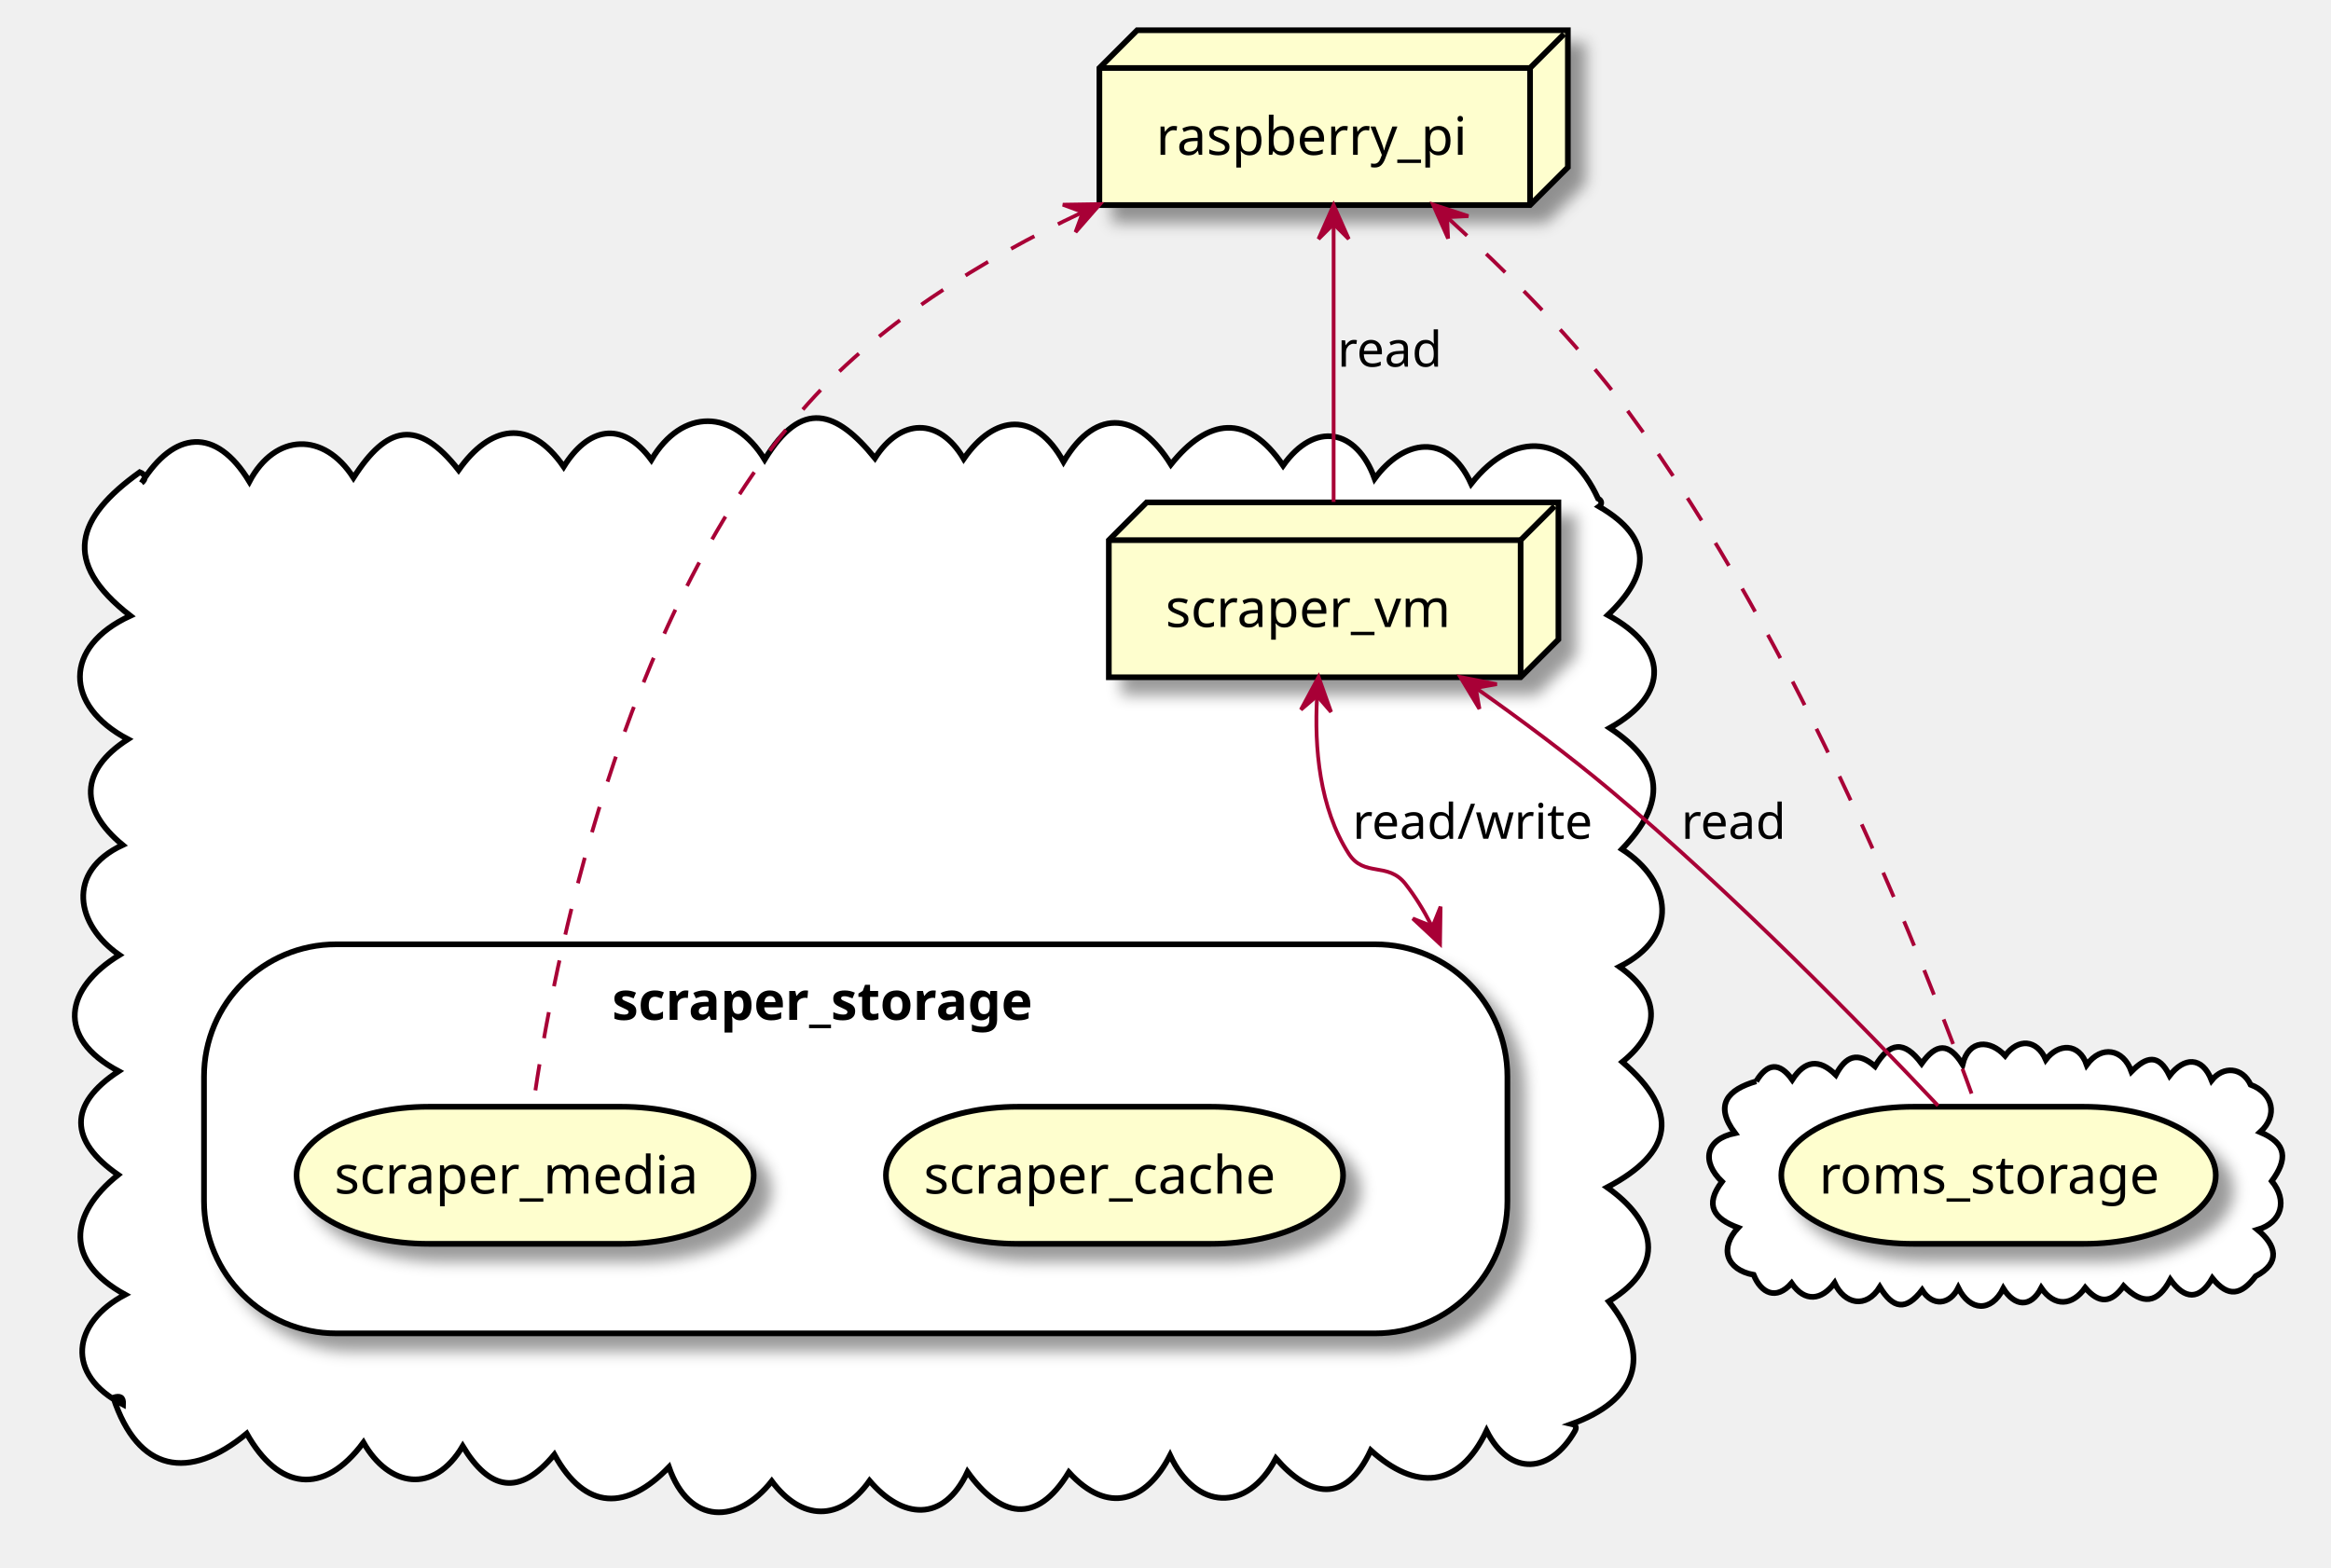
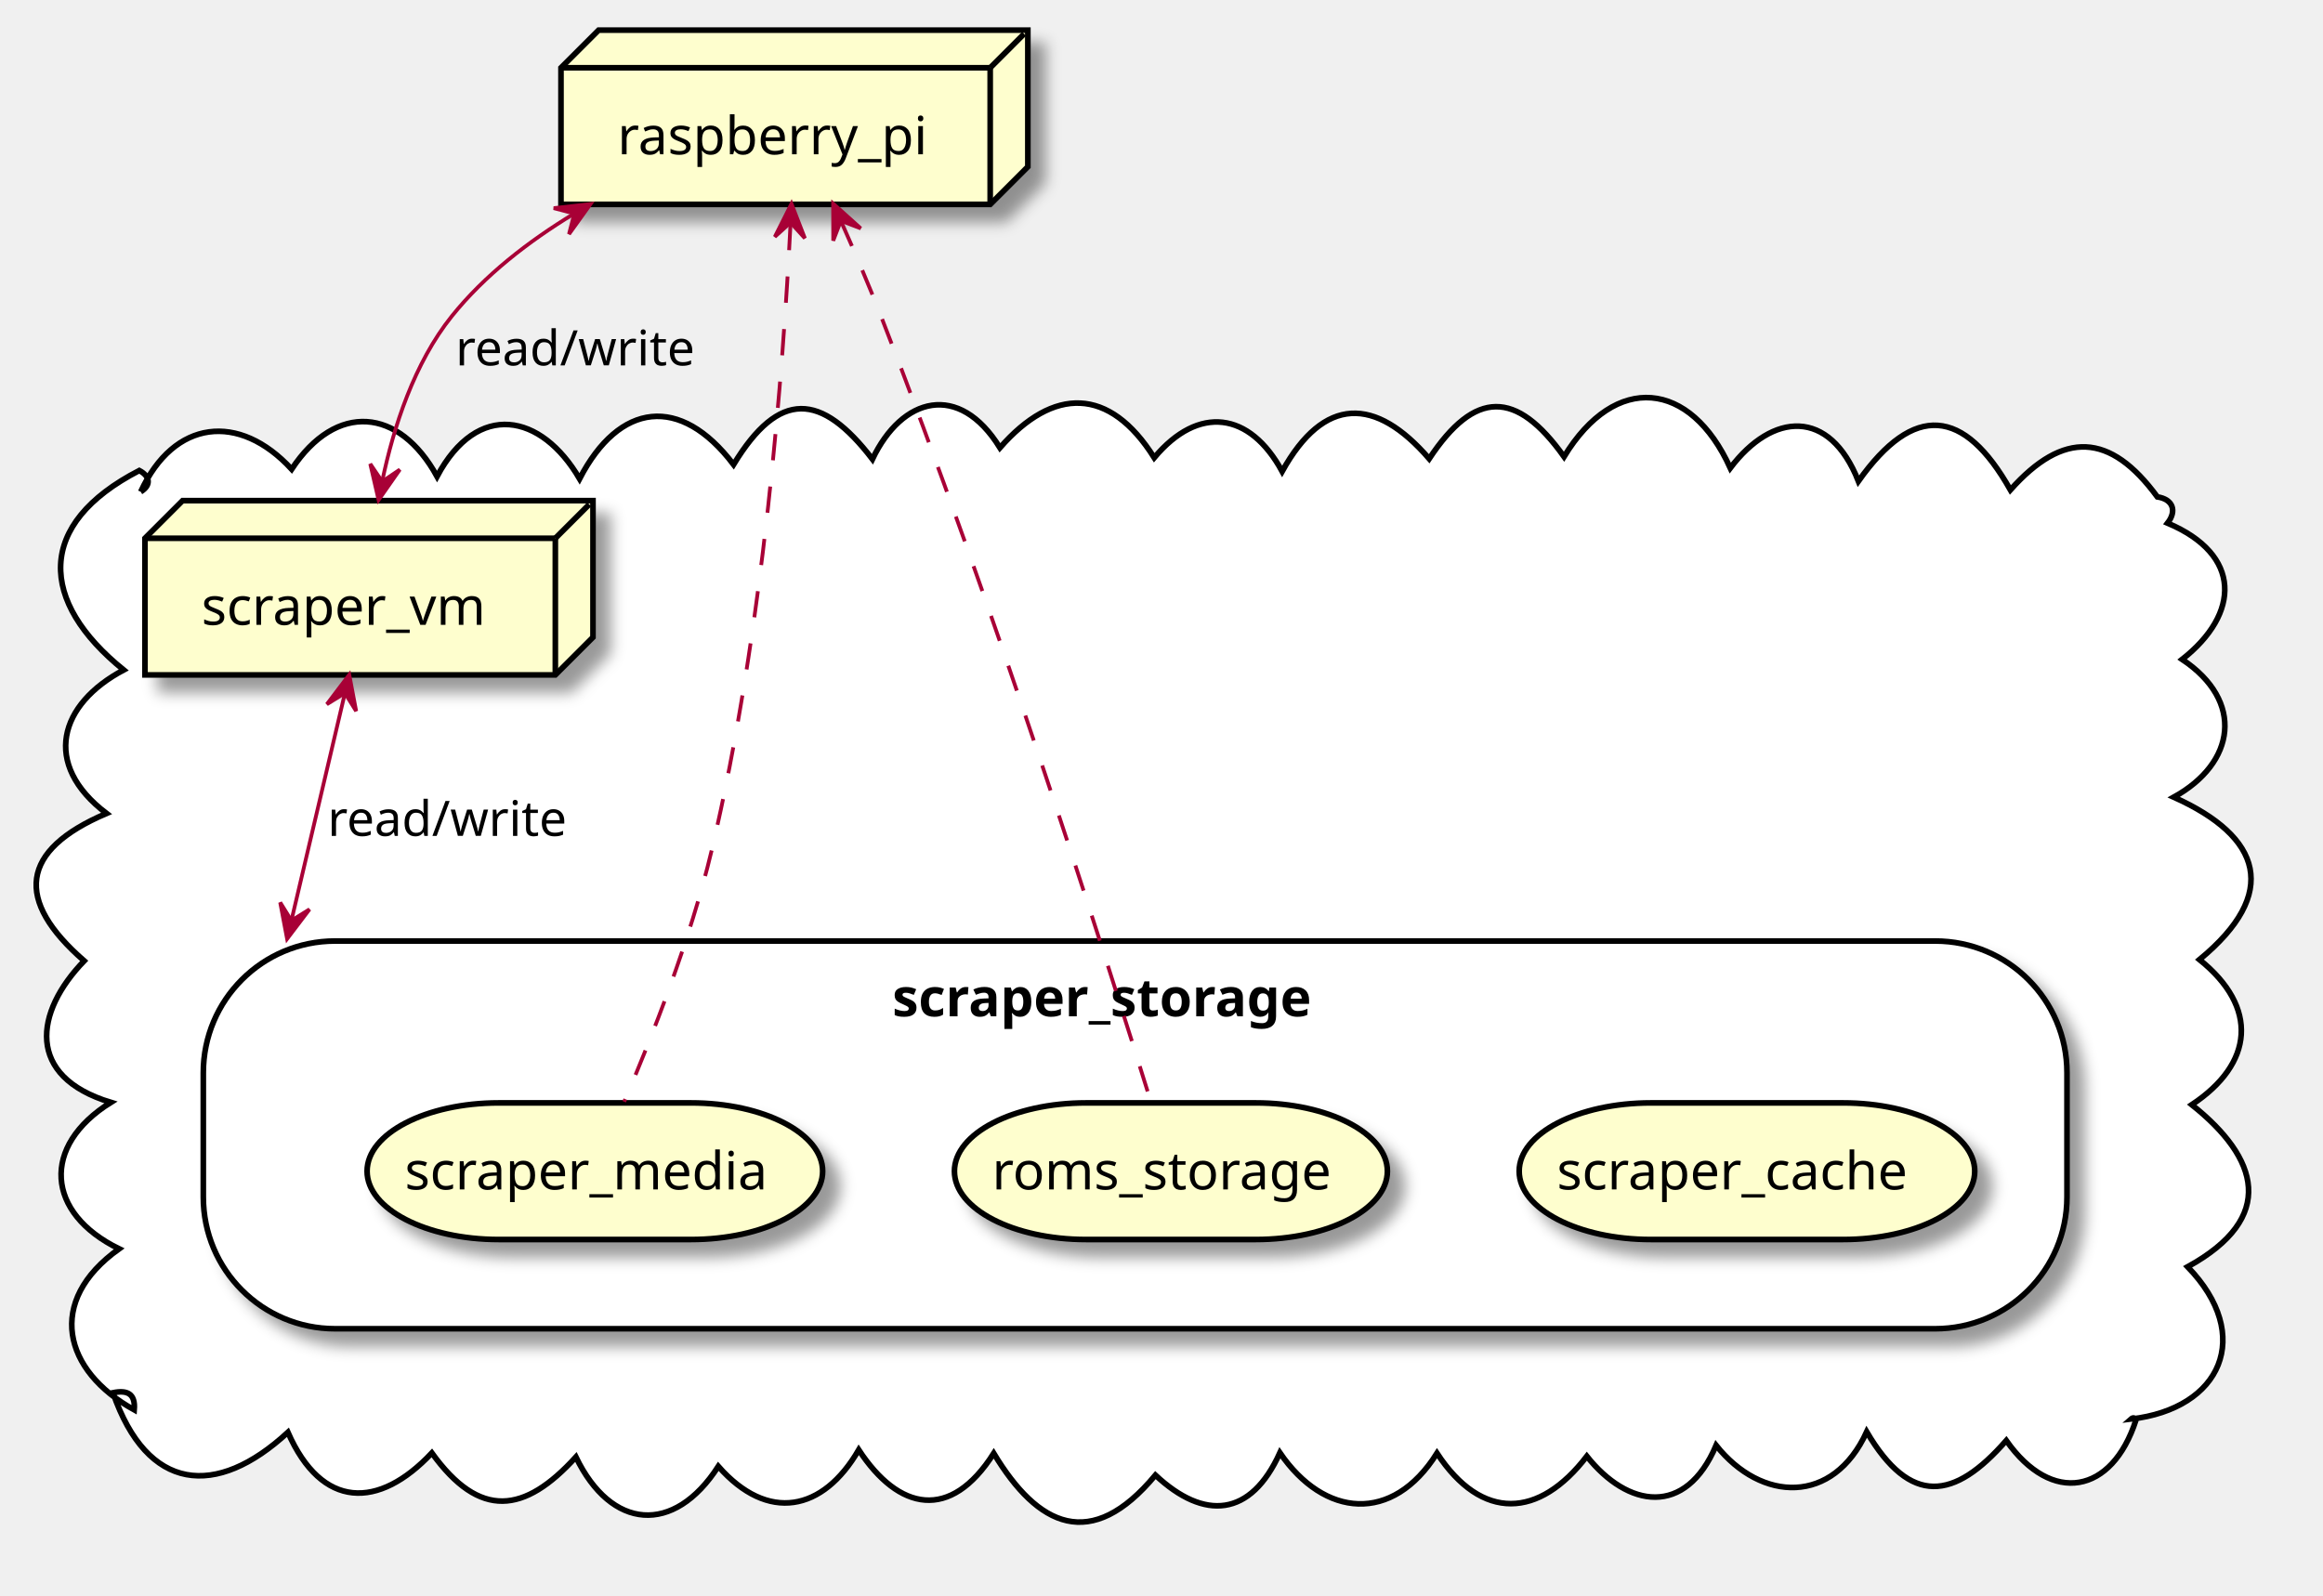
- <svg xmlns="http://www.w3.org/2000/svg" contentScriptType="application/ecmascript" contentStyleType="text/css" height="415px" preserveAspectRatio="none" style="width:617px;height:415px;" version="1.1" viewBox="0 0 617 415" width="617px" zoomAndPan="magnify">
+ <svg xmlns="http://www.w3.org/2000/svg" contentScriptType="application/ecmascript" contentStyleType="text/css" height="424px" preserveAspectRatio="none" style="width:617px;height:424px;" version="1.1" viewBox="0 0 617 424" width="617px" zoomAndPan="magnify">
  <defs>
-     <filter height="300%" id="fhae1kj6grnjt" width="300%" x="-1" y="-1">
+     <filter height="300%" id="f1fy7hpavmdrv8" width="300%" x="-1" y="-1">
      <feGaussianBlur result="blurOut" stdDeviation="2.0" />
      <feColorMatrix in="blurOut" result="blurOut2" type="matrix" values="0 0 0 0 0 0 0 0 0 0 0 0 0 0 0 0 0 0 .4 0" />
      <feOffset dx="4.0" dy="4.0" in="blurOut2" result="blurOut3" />
      <feBlend in="SourceGraphic" in2="blurOut3" mode="normal" />
    </filter>
  </defs>
  <g>
-     <path d="M37.46,127.842 C46.003,114.085 57.141,112.823 66.011,127.514 C72.843,114.599 85.793,114.273 93.56,126.488 C102.347,112.726 110.59,110.65 121.39,124.456 C129.654,112.74 140.154,110.435 149.207,123.573 C155.489,113.424 164.49,110.97 172.408,121.76 C180.511,107.981 194.213,108.237 202.405,121.661 C212.237,105.485 221.405,108.731 231.595,121.297 C238.281,110.79 248.573,110.304 255.092,121.477 C263.274,109.648 274.063,108.749 281.505,122.249 C290.455,107.179 301.698,109.733 309.927,122.973 C319.667,110.774 330.128,109.207 339.627,123.246 C347.988,111.426 359.097,113.5 363.856,126.73 C371.414,116.387 383.13,114.188 389.404,128.083 C400.864,113.512 415.225,114.964 423,132 C423.952,132.44 424.183,133.425 423.257,134.096 C437.89,142.581 436.663,152.269 425.582,162.835 C441.434,171.365 442.274,183.659 426.087,192.73 C440.685,202.364 441.107,212.539 429.312,224.826 C442.629,233.409 444.599,247.974 428.662,255.947 C439.608,263.692 439.75,272.751 429.43,281.144 C444.765,294.341 442.899,305.135 425.397,314.342 C438.224,323.431 441.335,335.041 425.836,344.542 C437.704,359.352 432.84,370.889 416,377 C417.19,377.269 417.398,377.893 416.825,378.92 C410.471,390.012 399.694,391.103 393.486,378.774 C386.159,394.222 374.577,394.624 362.834,383.958 C356.121,398.435 346.533,396.262 337.721,386.098 C330.12,400.597 316.466,399.761 309.714,385.277 C303.379,397.597 293.215,401.099 282.915,389.77 C274.273,403.985 264.637,401.59 256.09,389.673 C249.726,403.31 238.673,402.06 230.168,392.016 C222.471,402.958 212.065,402.67 204.281,392.12 C195.251,403.593 182.426,403.782 177.063,388.403 C165.911,399.924 154.984,400.068 146.735,385.082 C137.518,396.193 129.59,394.628 122.475,382.853 C114.862,395.727 102.91,393.701 96.205,381.886 C85.602,396.18 73.677,394.389 65.304,379.524 C50.054,392.116 36.505,389.826 30,370 C31.765,369.46 32.712,369.789 32.592,371.866 C17.045,363.931 19.132,350.131 33.134,342.746 C17.07,333.971 18.181,321.513 31.272,311.026 C18.368,302.091 17.924,292.408 31.405,283.602 C14.575,274.623 17.257,261.617 31.599,252.835 C20.172,244.944 17.264,230.805 32.468,223.708 C20.975,214.225 20.985,203.97 33.87,195.707 C16.995,186.828 16.651,171.235 34.499,163.024 C16.019,148.695 20.226,137.01 37,125 C38.558,125.596 38.807,126.776 37.46,127.842 " fill="#FFFFFF" style="stroke: #000000; stroke-width: 1.5;" />
-     <rect fill="#FFFFFF" filter="url(#fhae1kj6grnjt)" height="103" rx="35" ry="35" style="stroke: #000000; stroke-width: 1.5;" width="345" x="54" y="250" />
-     <text fill="#000000" font-family="sans-serif" font-size="14" font-weight="bold" lengthAdjust="spacingAndGlyphs" textLength="129" x="162" y="269.995">scraper_storage</text>
-     <path d="M464.864,286.268 C467.792,281.389 471.053,281.135 474.397,285.855 C477.746,280.702 481.512,280.204 485.929,284.561 C488.607,279.547 491.67,278.314 496.31,282.296 C500.175,275.829 504.029,275.372 508.642,281.569 C512.5,276.146 515.861,275.953 519.487,281.794 C521.165,275.042 526.811,275.267 530.741,279.485 C534.15,274.853 539.103,275.091 541.516,280.549 C544.837,276.177 550.299,276.033 552.336,281.906 C556.212,276.623 562.012,277.641 564.177,283.693 C568.144,279.67 571.366,278.885 574.279,284.769 C578.076,279.873 582.889,279.562 585.407,286.023 C588.521,282.093 593.557,282.557 595.721,287.17 C601.668,289.382 603.056,295.348 598.243,299.721 C605.427,302.741 605.511,306.96 601.327,312.685 C605.526,317.767 604.061,323.615 597.554,325.56 C602.462,329.605 603.84,334.311 597.046,337.873 C593.274,342.845 589.822,343.637 585.594,338.384 C582.166,344.308 578.291,344.08 574.475,338.767 C571.07,345.161 567.09,345.523 562.108,340.471 C558.835,345.05 555.607,345.237 551.945,340.915 C548.508,345.734 543.8,346.074 540.314,340.971 C537.496,346.393 533.223,345.853 530.265,341.11 C527.022,347.537 521.406,347.128 518.337,340.946 C516.088,345.448 511.568,345.995 508.769,341.533 C504.467,347.119 501.069,346.479 497.583,340.728 C493.964,346.575 488.191,345.28 485.606,339.649 C482.188,344.267 477.695,344.849 474.226,339.708 C470.162,344.338 466.151,342.383 464.181,337.497 C456.942,336.163 455.014,330.419 460.065,325.028 C453.695,322.646 451.034,319.107 455.81,312.836 C450.341,307.605 451.316,301.642 459.245,299.996 C453.593,292.459 457.394,288.435 464.864,286.268 " fill="#FFFFFF" style="stroke: #000000; stroke-width: 1.5;" />
-     <polygon fill="#FEFECE" filter="url(#fhae1kj6grnjt)" points="293.5,143,303.5,133,412.5,133,412.5,169.297,402.5,179.297,293.5,179.297,293.5,143" style="stroke: #000000; stroke-width: 1.5;" />
-     <line style="stroke: #000000; stroke-width: 1.5;" x1="402.5" x2="411.5" y1="143" y2="134" />
-     <line style="stroke: #000000; stroke-width: 1.5;" x1="293.5" x2="402.5" y1="143" y2="143" />
-     <line style="stroke: #000000; stroke-width: 1.5;" x1="402.5" x2="402.5" y1="143" y2="179.297" />
-     <text fill="#000000" font-family="sans-serif" font-size="14" lengthAdjust="spacingAndGlyphs" textLength="79" x="308.5" y="165.995">scraper_vm</text>
-     <rect fill="#FEFECE" filter="url(#fhae1kj6grnjt)" height="36.297" rx="35" ry="35" style="stroke: #000000; stroke-width: 1.5;" width="121" x="234.5" y="293" />
-     <text fill="#000000" font-family="sans-serif" font-size="14" lengthAdjust="spacingAndGlyphs" textLength="101" x="244.5" y="315.995">scraper_cache</text>
-     <rect fill="#FEFECE" filter="url(#fhae1kj6grnjt)" height="36.297" rx="35" ry="35" style="stroke: #000000; stroke-width: 1.5;" width="121" x="78.5" y="293" />
-     <text fill="#000000" font-family="sans-serif" font-size="14" lengthAdjust="spacingAndGlyphs" textLength="101" x="88.5" y="315.995">scraper_media</text>
-     <rect fill="#FEFECE" filter="url(#fhae1kj6grnjt)" height="36.297" rx="35" ry="35" style="stroke: #000000; stroke-width: 1.5;" width="115" x="471.5" y="293" />
-     <text fill="#000000" font-family="sans-serif" font-size="14" lengthAdjust="spacingAndGlyphs" textLength="95" x="481.5" y="315.995">roms_storage</text>
-     <polygon fill="#FEFECE" filter="url(#fhae1kj6grnjt)" points="291,18,301,8,415,8,415,44.297,405,54.297,291,54.297,291,18" style="stroke: #000000; stroke-width: 1.5;" />
-     <line style="stroke: #000000; stroke-width: 1.5;" x1="405" x2="414" y1="18" y2="9" />
-     <line style="stroke: #000000; stroke-width: 1.5;" x1="291" x2="405" y1="18" y2="18" />
-     <line style="stroke: #000000; stroke-width: 1.5;" x1="405" x2="405" y1="18" y2="54.297" />
-     <text fill="#000000" font-family="sans-serif" font-size="14" lengthAdjust="spacingAndGlyphs" textLength="84" x="306" y="40.995">raspberry_pi</text>
-     <path d="M353,59.423 C353,81.561 353,112.308 353,132.891 " fill="none" id="raspberry_pi&lt;-scraper_vm" style="stroke: #A80036; stroke-width: 1.0;" />
-     <polygon fill="#A80036" points="353,54.274,349,63.274,353,59.274,357,63.274,353,54.274" style="stroke: #A80036; stroke-width: 1.0;" />
-     <text fill="#000000" font-family="sans-serif" font-size="13" lengthAdjust="spacingAndGlyphs" textLength="29" x="354" y="97.067">read</text>
-     <path d="M348.616,184.441 C347.872,197.937 349.233,213.866 357,226 C361.073,232.364 367.35,228.045 372,234 C374.595,237.323 376.839,240.956 378.781,244.775 C379.267,245.73 379.733,246.696 380.181,247.672 C380.406,248.16 380.625,248.65 380.84,249.143 C380.948,249.389 381.054,249.636 381.16,249.883 " fill="none" id="scraper_vm-scraper_storage" style="stroke: #A80036; stroke-width: 1.0;" />
-     <polygon fill="#A80036" points="381.16,249.883,381.313,240.036,379.2,245.283,373.953,243.17,381.16,249.883" style="stroke: #A80036; stroke-width: 1.0;" />
-     <polygon fill="#A80036" points="349.014,179.21,344.344,187.881,348.635,184.196,352.321,188.487,349.014,179.21" style="stroke: #A80036; stroke-width: 1.0;" />
-     <text fill="#000000" font-family="sans-serif" font-size="13" lengthAdjust="spacingAndGlyphs" textLength="63" x="358" y="222.067">read/write</text>
-     <path d="M390.746,182.196 C402.341,190.38 414.951,199.745 426,209 C458.638,236.339 493.35,271.907 512.988,292.719 " fill="none" id="scraper_vm&lt;-roms_storage" style="stroke: #A80036; stroke-width: 1.0;" />
-     <polygon fill="#A80036" points="386.525,179.237,391.599,187.678,390.619,182.107,396.191,181.128,386.525,179.237" style="stroke: #A80036; stroke-width: 1.0;" />
-     <text fill="#000000" font-family="sans-serif" font-size="13" lengthAdjust="spacingAndGlyphs" textLength="29" x="445" y="222.067">read</text>
-     <path d="M286.32,56.288 C260.171,68.641 231.76,85.994 212,109 C163.861,165.045 146.452,255.414 141.086,292.879 " fill="none" id="raspberry_pi&lt;-scraper_media" style="stroke: #A80036; stroke-width: 1.0; stroke-dasharray: 7.0,7.0;" />
-     <polygon fill="#A80036" points="291.173,54.039,281.325,54.192,286.636,56.14,284.688,61.451,291.173,54.039" style="stroke: #A80036; stroke-width: 1.0;" />
-     <path d="M383.18,57.64 C398.672,71.773 417.148,90.227 431,109 C476.524,170.697 510.134,256.83 523.118,292.974 " fill="none" id="raspberry_pi&lt;-roms_storage" style="stroke: #A80036; stroke-width: 1.0; stroke-dasharray: 7.0,7.0;" />
-     <polygon fill="#A80036" points="379.31,54.142,383.305,63.144,383.02,57.495,388.669,57.209,379.31,54.142" style="stroke: #A80036; stroke-width: 1.0;" />
+     <path d="M37.374,130.644 C46.196,111.441 63.502,109.47 77.465,124.65 C89.32,106.729 106.033,108.279 116.081,126.577 C126.855,106.408 143.779,109.806 153.941,127.194 C164.488,106.859 180.69,104.772 194.84,123.414 C206.956,103.448 218.151,104.299 231.725,121.986 C239.567,105.486 254.694,101.343 265.591,118.953 C279.757,102.731 294.669,102.683 306.569,121.595 C318.363,107.501 331.958,109.417 340.546,125.236 C351.677,105.162 365.315,105.335 379.603,121.869 C391.747,103.521 402.727,103.535 415.417,121.328 C429.099,98.865 449.015,101.056 459.572,124.344 C470.767,109.512 485.925,108.374 493.601,127.837 C508.362,107.013 521.654,108.348 533.971,130.152 C548.046,114.35 560.482,114.91 573,132 C577.165,132.651 578.245,135.716 575.711,138.972 C595.527,147.341 595.059,163.029 579.589,175.177 C596.235,186.259 593.785,202.71 577.36,211.778 C600.822,222.321 605.607,237.288 584.191,254.935 C599.976,267.597 598.655,282.546 582.141,293.49 C599.959,307.653 604.855,323.447 581.045,336.55 C598.74,354.807 589.989,374.247 566,377 C566.53,376.531 567.038,376.576 567.309,377.288 C560.985,396.876 544.983,399.93 532.874,382.698 C519.036,398.557 507.423,400.101 495.804,380.386 C486.881,399.862 467.846,399.1 455.809,383.986 C447.692,403.105 432.341,400.545 421.469,386.872 C408.831,403.364 393.612,404.235 381.672,386.071 C369.838,404.911 351.681,403.136 339.948,385.954 C332.208,403.044 319.878,404.047 306.887,391.89 C289.778,412.465 275.653,405.547 263.942,386.098 C252.435,404.209 238.709,401.393 228.086,385.174 C218.602,401.534 203.957,404.54 190.789,389.558 C178.954,407.931 162.32,406.453 152.964,387.075 C139.316,402.09 127.426,403.665 114.699,385.997 C100.585,401.025 85.487,401.007 76.47,380.512 C57.409,398.115 39.114,396.365 30,370 C33.773,369.239 36.013,370.194 35.656,374.558 C16.863,364.194 12.037,345.742 31.637,331.771 C12.21,322.279 10.795,304.507 29.442,292.867 C6.742,285.99 9.172,268.903 22.36,255.268 C3.844,239.153 5.25,225.919 28.293,216.099 C10.969,202.943 15.802,187.027 32.854,177.984 C10.334,159.786 9.355,139.272 37,125 C39.748,126.443 40.332,128.823 37.374,130.644 " fill="#FFFFFF" style="stroke: #000000; stroke-width: 1.5;" />
+     <rect fill="#FFFFFF" filter="url(#f1fy7hpavmdrv8)" height="103" rx="35" ry="35" style="stroke: #000000; stroke-width: 1.5;" width="495" x="54" y="250" />
+     <text fill="#000000" font-family="sans-serif" font-size="14" font-weight="bold" lengthAdjust="spacingAndGlyphs" textLength="129" x="237" y="269.995">scraper_storage</text>
+     <polygon fill="#FEFECE" filter="url(#f1fy7hpavmdrv8)" points="38.5,143,48.5,133,157.5,133,157.5,169.297,147.5,179.297,38.5,179.297,38.5,143" style="stroke: #000000; stroke-width: 1.5;" />
+     <line style="stroke: #000000; stroke-width: 1.5;" x1="147.5" x2="156.5" y1="143" y2="134" />
+     <line style="stroke: #000000; stroke-width: 1.5;" x1="38.5" x2="147.5" y1="143" y2="143" />
+     <line style="stroke: #000000; stroke-width: 1.5;" x1="147.5" x2="147.5" y1="143" y2="179.297" />
+     <text fill="#000000" font-family="sans-serif" font-size="14" lengthAdjust="spacingAndGlyphs" textLength="79" x="53.5" y="165.995">scraper_vm</text>
+     <rect fill="#FEFECE" filter="url(#f1fy7hpavmdrv8)" height="36.297" rx="35" ry="35" style="stroke: #000000; stroke-width: 1.5;" width="121" x="403.5" y="293" />
+     <text fill="#000000" font-family="sans-serif" font-size="14" lengthAdjust="spacingAndGlyphs" textLength="101" x="413.5" y="315.995">scraper_cache</text>
+     <rect fill="#FEFECE" filter="url(#f1fy7hpavmdrv8)" height="36.297" rx="35" ry="35" style="stroke: #000000; stroke-width: 1.5;" width="121" x="97.5" y="293" />
+     <text fill="#000000" font-family="sans-serif" font-size="14" lengthAdjust="spacingAndGlyphs" textLength="101" x="107.5" y="315.995">scraper_media</text>
+     <rect fill="#FEFECE" filter="url(#f1fy7hpavmdrv8)" height="36.297" rx="35" ry="35" style="stroke: #000000; stroke-width: 1.5;" width="115" x="253.5" y="293" />
+     <text fill="#000000" font-family="sans-serif" font-size="14" lengthAdjust="spacingAndGlyphs" textLength="95" x="263.5" y="315.995">roms_storage</text>
+     <polygon fill="#FEFECE" filter="url(#f1fy7hpavmdrv8)" points="149,18,159,8,273,8,273,44.297,263,54.297,149,54.297,149,18" style="stroke: #000000; stroke-width: 1.5;" />
+     <line style="stroke: #000000; stroke-width: 1.5;" x1="263" x2="272" y1="18" y2="9" />
+     <line style="stroke: #000000; stroke-width: 1.5;" x1="149" x2="263" y1="18" y2="18" />
+     <line style="stroke: #000000; stroke-width: 1.5;" x1="263" x2="263" y1="18" y2="54.297" />
+     <text fill="#000000" font-family="sans-serif" font-size="14" lengthAdjust="spacingAndGlyphs" textLength="84" x="164" y="40.995">raspberry_pi</text>
+     <path d="M152.413,56.803 C140.369,64.108 128.721,73.129 120,84 C110.004,96.462 104.531,113.474 101.544,127.722 " fill="none" id="raspberry_pi-scraper_vm" style="stroke: #A80036; stroke-width: 1.0;" />
+     <polygon fill="#A80036" points="100.552,132.833,106.194,124.76,101.505,127.925,98.341,123.236,100.552,132.833" style="stroke: #A80036; stroke-width: 1.0;" />
+     <polygon fill="#A80036" points="156.863,54.189,147.077,55.299,152.552,56.722,151.129,62.197,156.863,54.189" style="stroke: #A80036; stroke-width: 1.0;" />
+     <text fill="#000000" font-family="sans-serif" font-size="13" lengthAdjust="spacingAndGlyphs" textLength="63" x="121" y="97.067">read/write</text>
+     <path d="M91.567,184.338 C89.021,195.161 85.939,208.26 82.738,221.863 C81.138,228.664 79.508,235.591 77.901,242.422 C77.499,244.129 77.099,245.831 76.7,247.523 C76.601,247.946 76.501,248.369 76.402,248.791 C76.353,249.001 76.303,249.212 76.253,249.423 " fill="none" id="scraper_vm-scraper_storage" style="stroke: #A80036; stroke-width: 1.0;" />
+     <polygon fill="#A80036" points="76.253,249.423,82.209,241.578,77.399,244.556,74.421,239.746,76.253,249.423" style="stroke: #A80036; stroke-width: 1.0;" />
+     <polygon fill="#A80036" points="92.765,179.248,86.812,187.094,91.621,184.115,94.599,188.925,92.765,179.248" style="stroke: #A80036; stroke-width: 1.0;" />
+     <text fill="#000000" font-family="sans-serif" font-size="13" lengthAdjust="spacingAndGlyphs" textLength="63" x="87" y="222.067">read/write</text>
+     <path d="M209.963,59.471 C208.064,97.388 202.851,167.692 189,226 C183.359,249.744 172.978,275.958 165.792,292.682 " fill="none" id="raspberry_pi&lt;-scraper_media" style="stroke: #A80036; stroke-width: 1.0; stroke-dasharray: 7.0,7.0;" />
+     <polygon fill="#A80036" points="210.22,54.117,205.793,62.915,209.98,59.111,213.783,63.299,210.22,54.117" style="stroke: #A80036; stroke-width: 1.0;" />
+     <path d="M223.46,58.95 C227.012,66.952 230.788,75.776 234,84 C264.014,160.833 293.894,254.778 305.712,292.804 " fill="none" id="raspberry_pi&lt;-roms_storage" style="stroke: #A80036; stroke-width: 1.0; stroke-dasharray: 7.0,7.0;" />
+     <polygon fill="#A80036" points="221.284,54.087,221.311,63.936,223.327,58.651,228.613,60.667,221.284,54.087" style="stroke: #A80036; stroke-width: 1.0;" />
  </g>
</svg>
